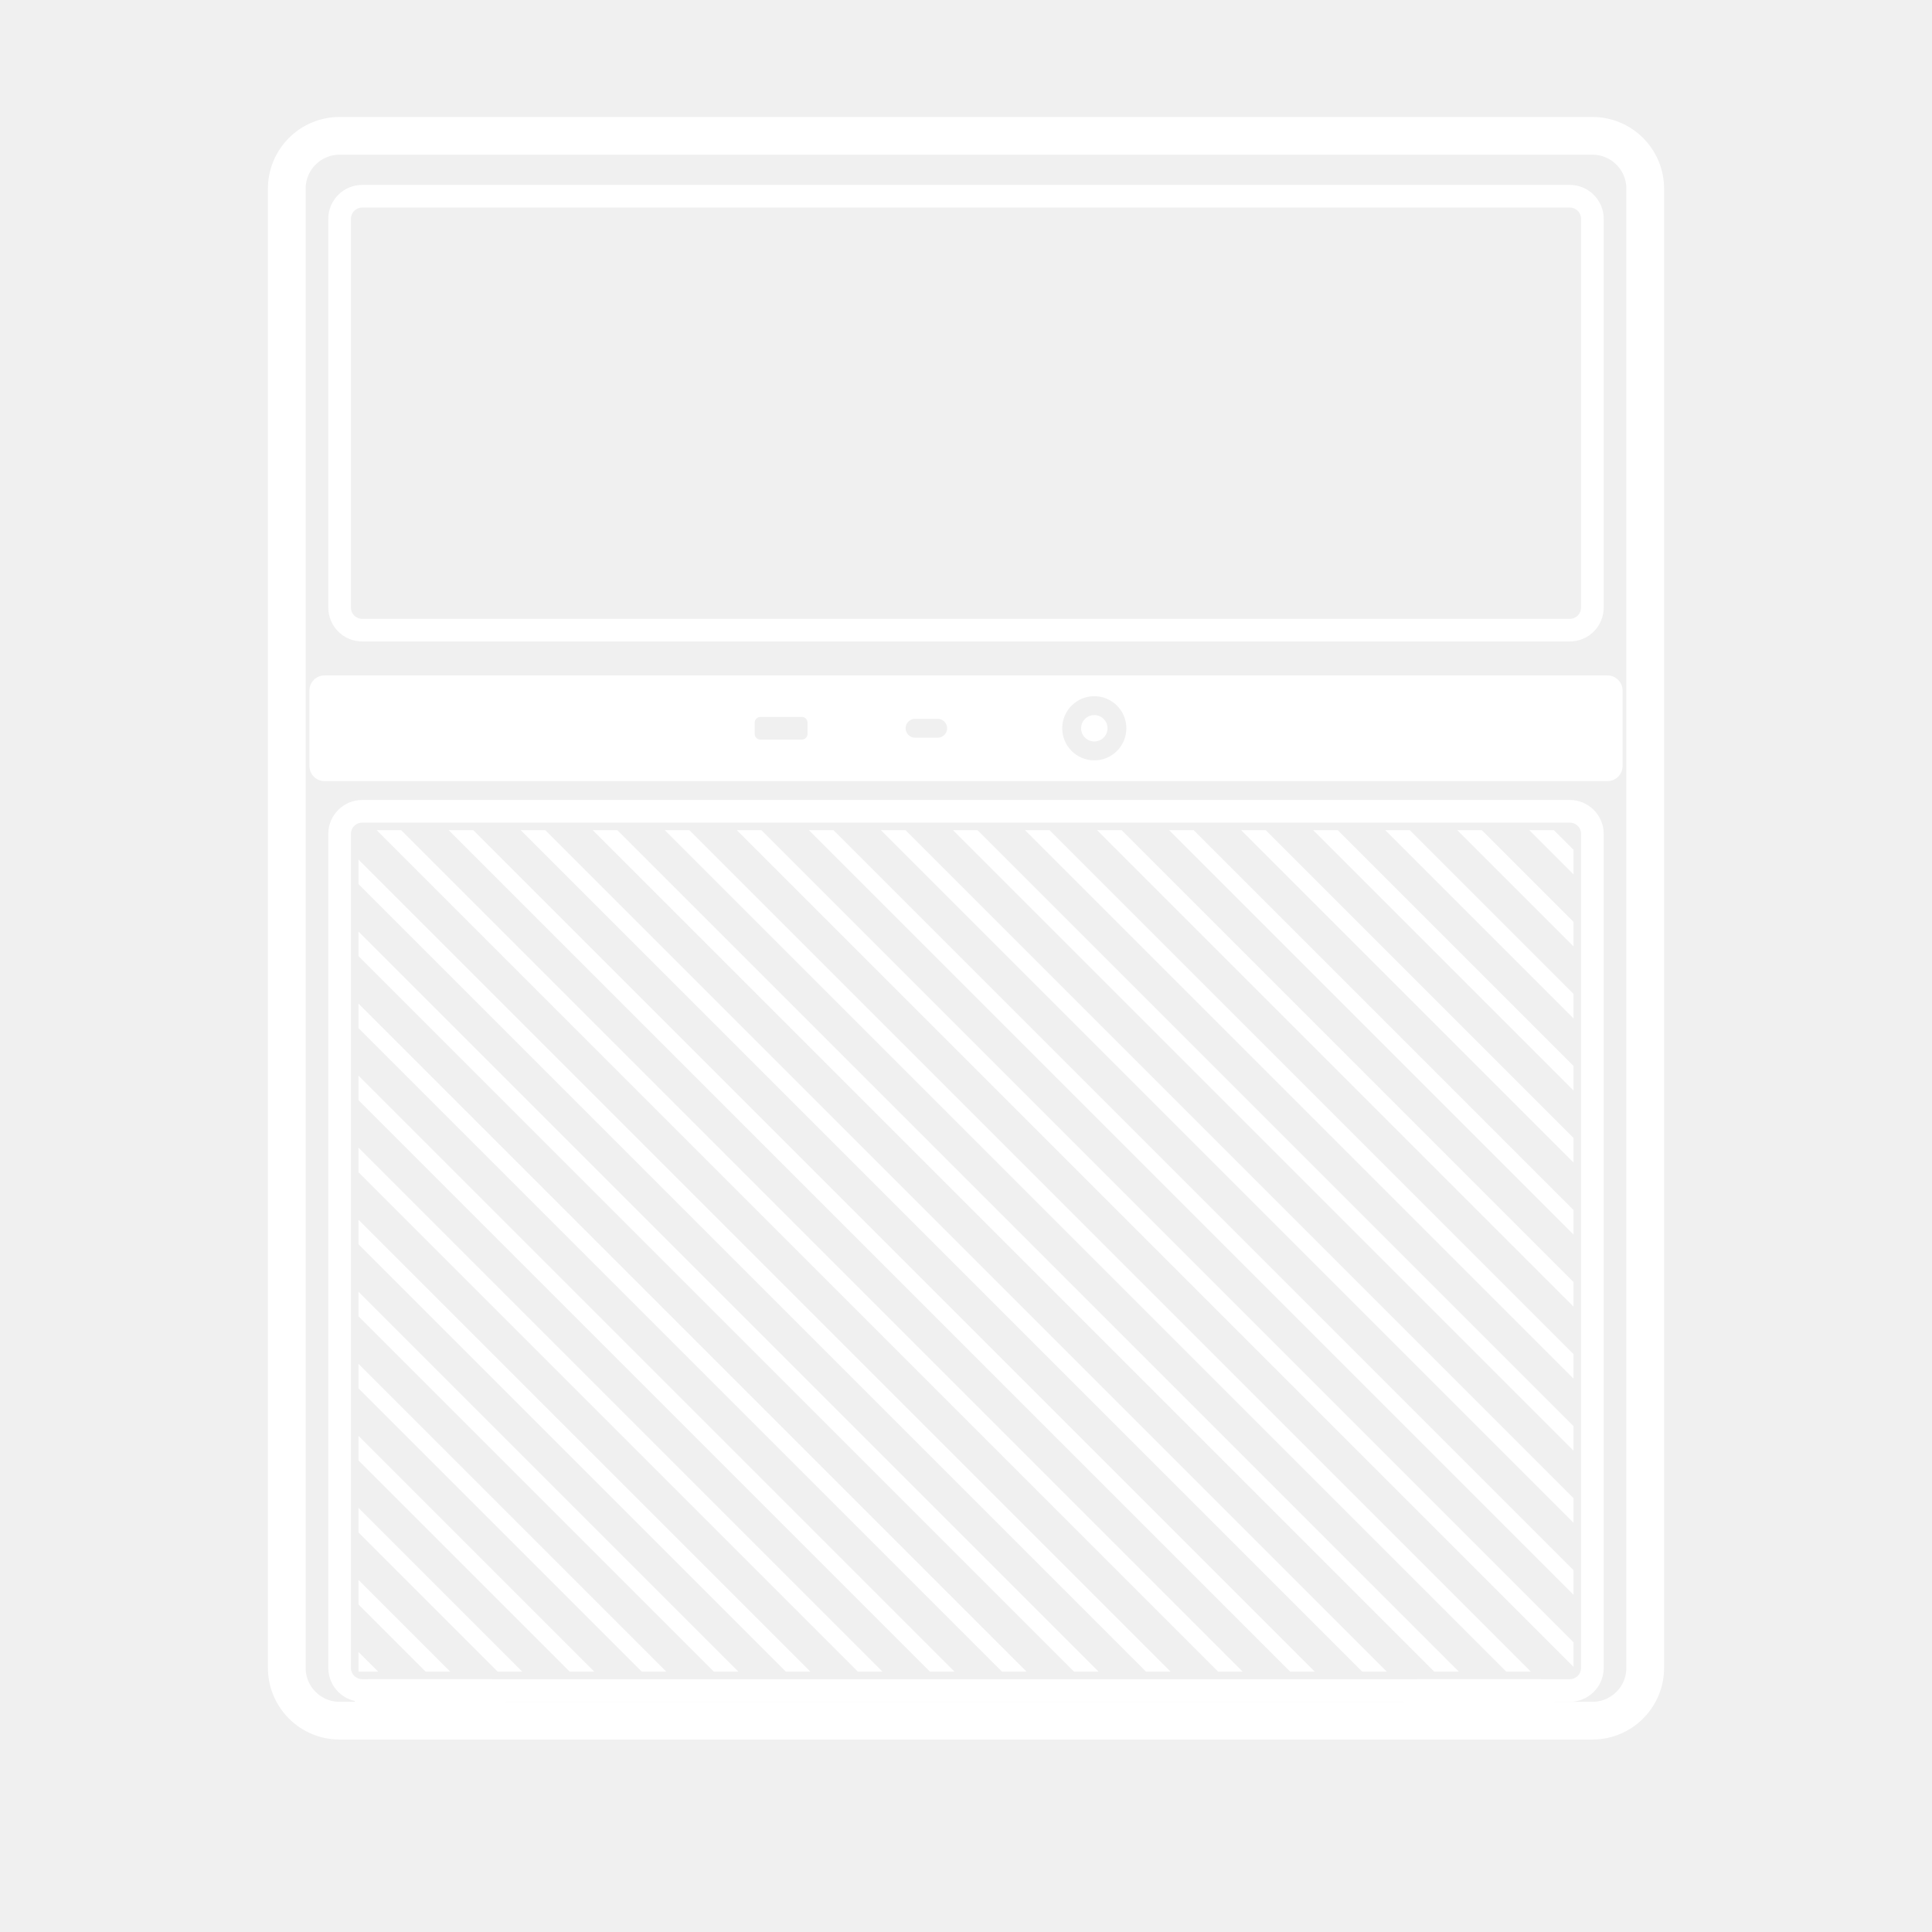
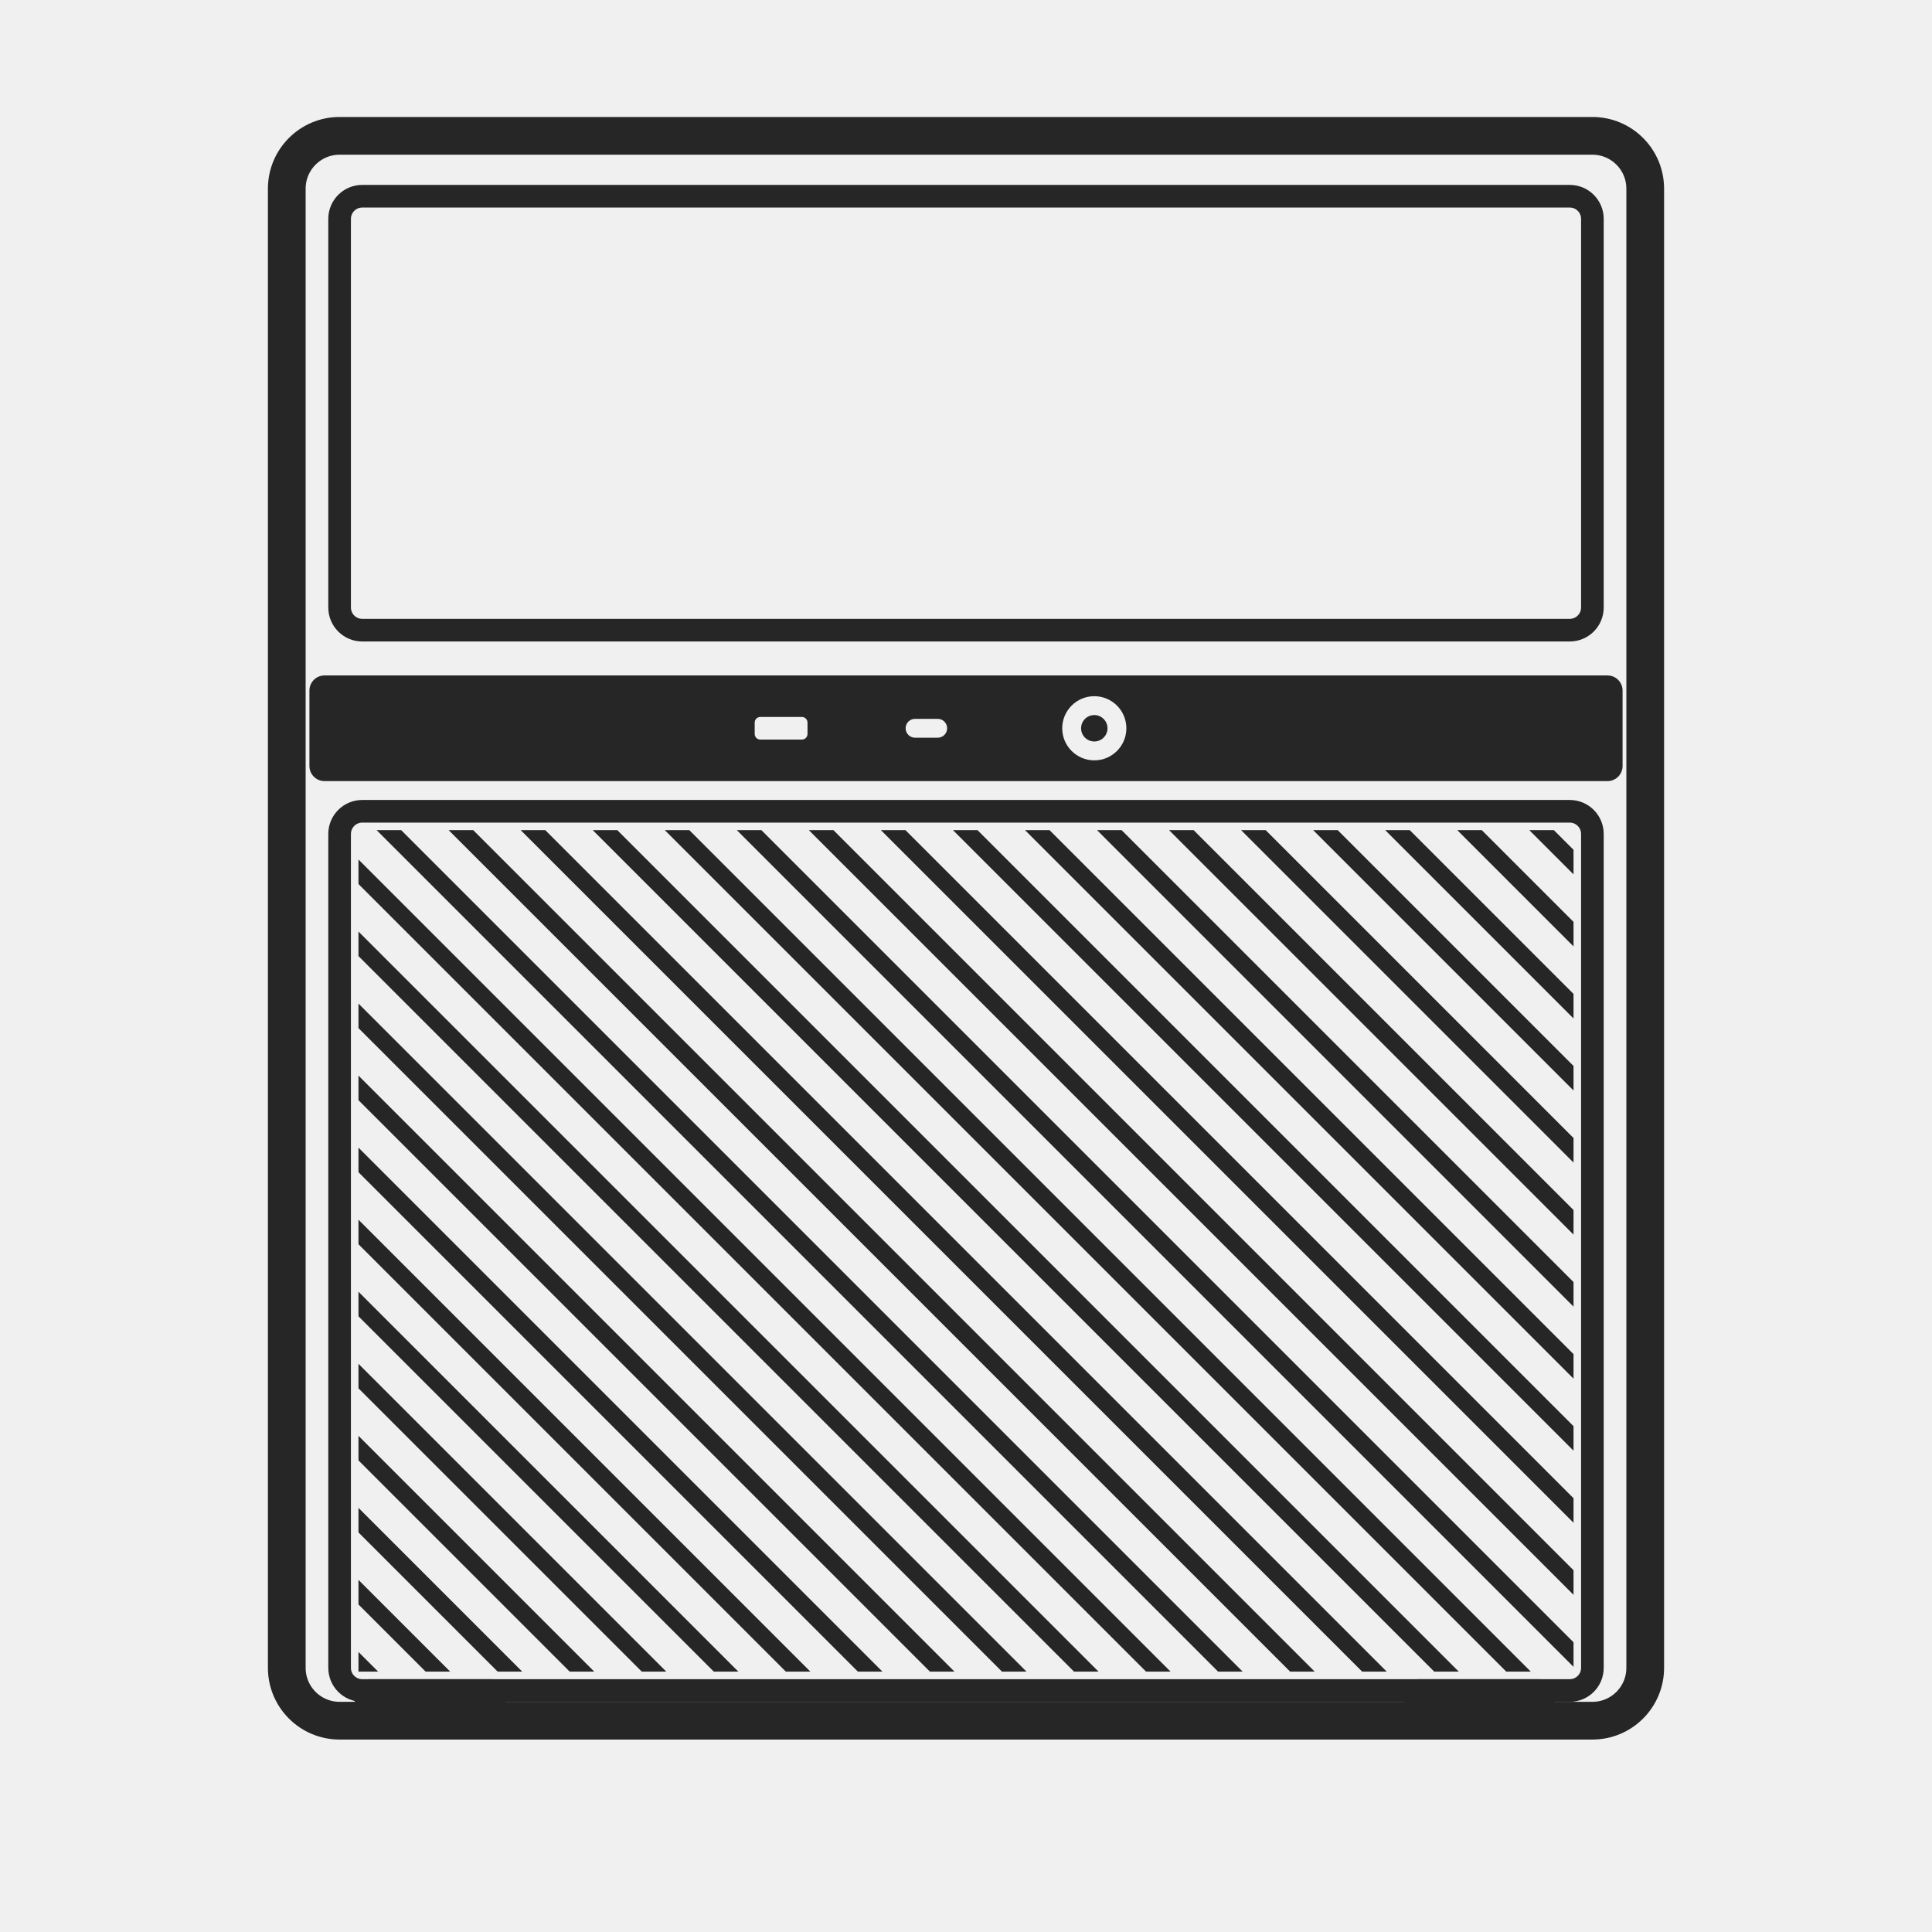
<svg xmlns="http://www.w3.org/2000/svg" viewBox="0 0 512 512" width="512" height="512" fill="none">
-   <g fill="#ffffff" stroke="none">
+   <g fill="#262626" stroke="none">
    <rect x="94" y="445" width="40" height="14" rx="4" />
    <rect x="372" y="445" width="40" height="14" rx="4" />
    <path d="M411.79 220 L417 225.21 L417 231.72 L405.28 220 Z" />
    <path d="M392.69 220 L417 244.31 L417 250.81 L386.19 220 Z" />
    <path d="M373.6 220 L417 263.4 L417 269.9 L367.1 220 Z" />
    <path d="M354.51 220 L417 282.49 L417 288.99 L348.01 220 Z" />
    <path d="M335.42 220 L417 301.58 L417 308.09 L328.91 220 Z" />
    <path d="M316.33 220 L417 320.67 L417 327.18 L309.82 220 Z" />
    <path d="M297.24 220 L417 339.76 L417 346.27 L290.73 220 Z" />
    <path d="M278.14 220 L417 358.86 L417 365.36 L271.64 220 Z" />
    <path d="M259.05 220 L417 377.95 L417 384.45 L252.55 220 Z" />
    <path d="M239.96 220 L417 397.04 L417 403.55 L233.45 220 Z" />
    <path d="M220.87 220 L417 416.13 L417 422.64 L214.36 220 Z" />
    <path d="M201.78 220 L417 435.22 L417 441.73 L195.27 220 Z" />
    <path d="M182.68 220 L405.68 443 L399.18 443 L176.18 220 Z" />
    <path d="M163.59 220 L386.59 443 L380.09 443 L157.09 220 Z" />
    <path d="M144.5 220 L367.5 443 L360.99 443 L137.99 220 Z" />
    <path d="M125.41 220 L348.41 443 L341.9 443 L118.9 220 Z" />
    <path d="M106.32 220 L329.32 443 L322.81 443 L99.81 220 Z" />
    <path d="M95 227.78 L310.22 443 L303.72 443 L95 234.28 Z" />
    <path d="M95 246.87 L291.13 443 L284.63 443 L95 253.37 Z" />
    <path d="M95 265.96 L272.04 443 L265.54 443 L95 272.46 Z" />
    <path d="M95 285.05 L252.95 443 L246.44 443 L95 291.56 Z" />
    <path d="M95 304.14 L233.86 443 L227.35 443 L95 310.65 Z" />
    <path d="M95 323.24 L214.76 443 L208.26 443 L95 329.74 Z" />
    <path d="M95 342.33 L195.67 443 L189.17 443 L95 348.83 Z" />
    <path d="M95 361.42 L176.58 443 L170.08 443 L95 367.92 Z" />
    <path d="M95 380.51 L157.49 443 L150.98 443 L95 387.02 Z" />
    <path d="M95 399.6 L138.4 443 L131.89 443 L95 406.11 Z" />
    <path d="M95 418.69 L119.31 443 L112.8 443 L95 425.2 Z" />
    <path d="M95 443 L95 437.79 L100.21 443 Z" />
    <path fill-rule="evenodd" d="M86 179 H426 A4 4 0 0 1 430 183 V203 A4 4 0 0 1 426 207 H86 A4 4 0 0 1 82 203 V183 A4 4 0 0 1 86 179 Z M201.5 190 H212.5 A1.5 1.5 0 0 1 214 191.5 V194.5 A1.5 1.5 0 0 1 212.5 196 H201.5 A1.5 1.5 0 0 1 200 194.5 V191.5 A1.5 1.5 0 0 1 201.5 190 Z M242.5 190.5 H248.5 A2.5 2.5 0 0 1 251 193 V193 A2.5 2.5 0 0 1 248.5 195.5 H242.5 A2.5 2.5 0 0 1 240 193 V193 A2.5 2.5 0 0 1 242.5 190.5 Z M281.5 193 A8.5 8.5 0 1 0 298.5 193 A8.5 8.5 0 1 0 281.5 193 Z" />
    <circle cx="290" cy="193" r="3.5" />
  </g>
-   <g fill="none" stroke="#ffffff" stroke-linejoin="round">
+   <g fill="none" stroke="#262626" stroke-linejoin="round">
    <rect x="76" y="36" width="360" height="420" rx="14" stroke-width="10" />
    <rect x="90" y="52" width="332" height="115" rx="6" stroke-width="6" />
    <rect x="90" y="215" width="332" height="233" rx="6" stroke-width="6" />
  </g>
</svg>
